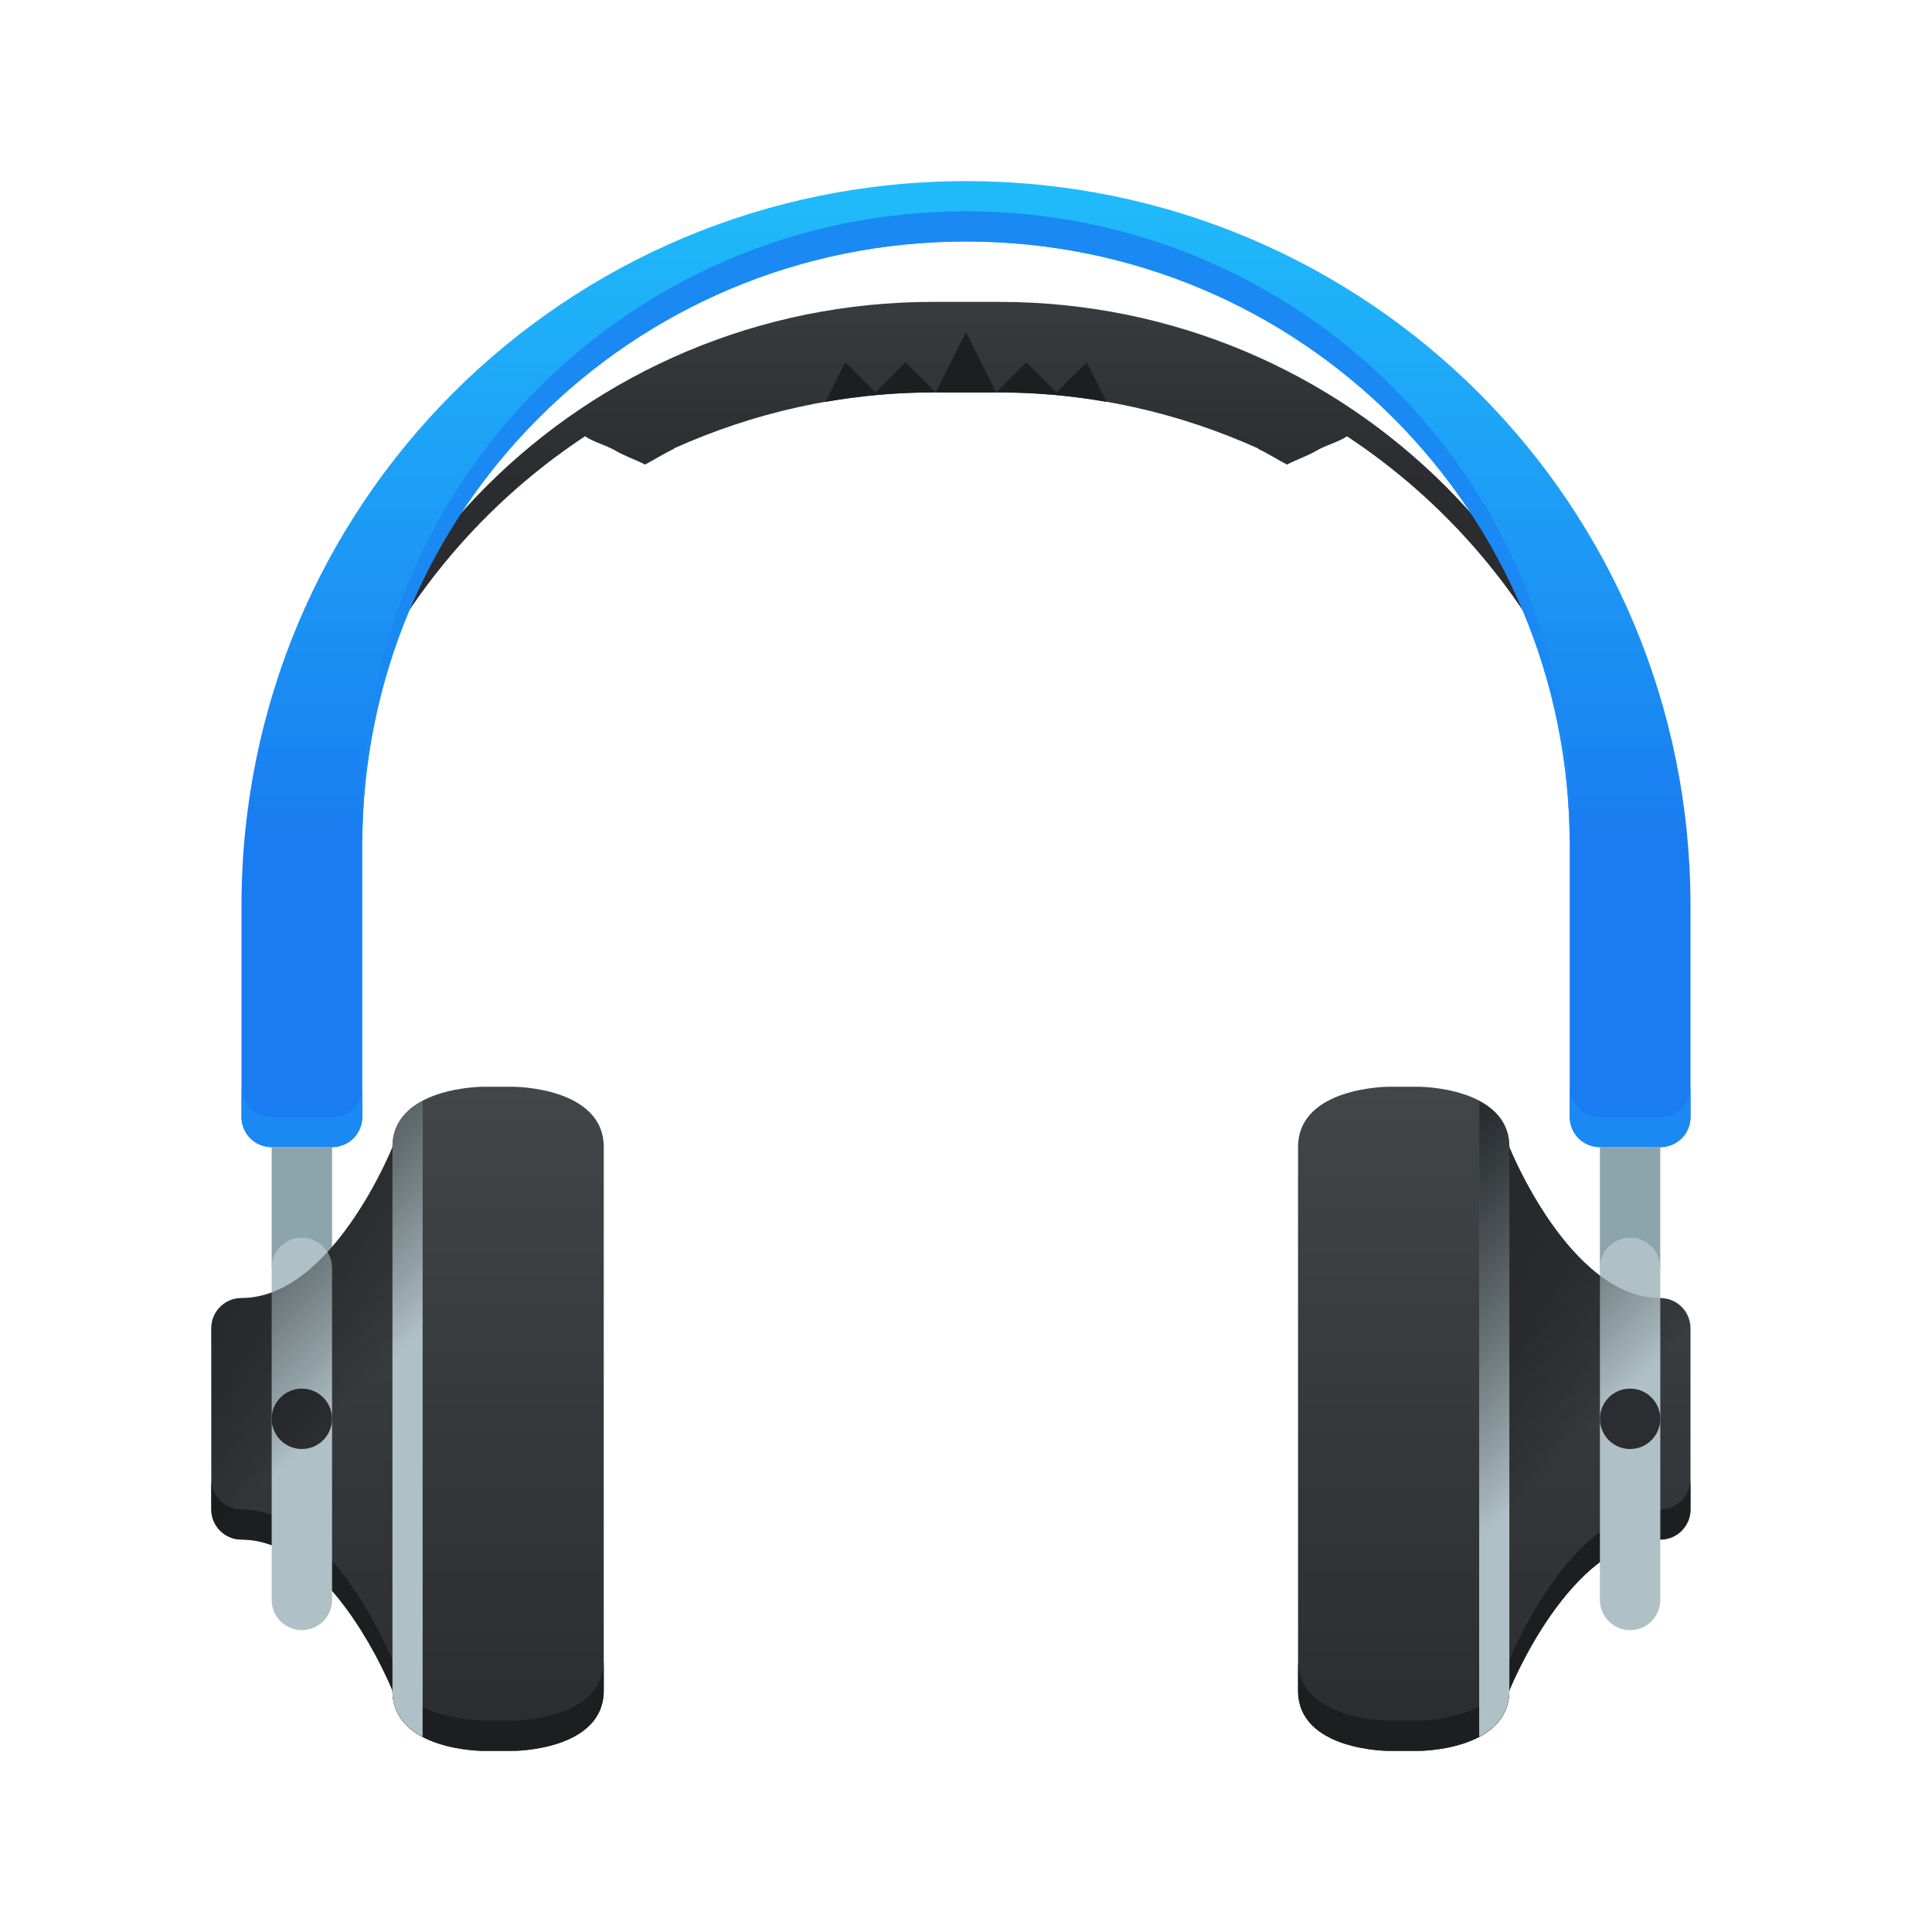
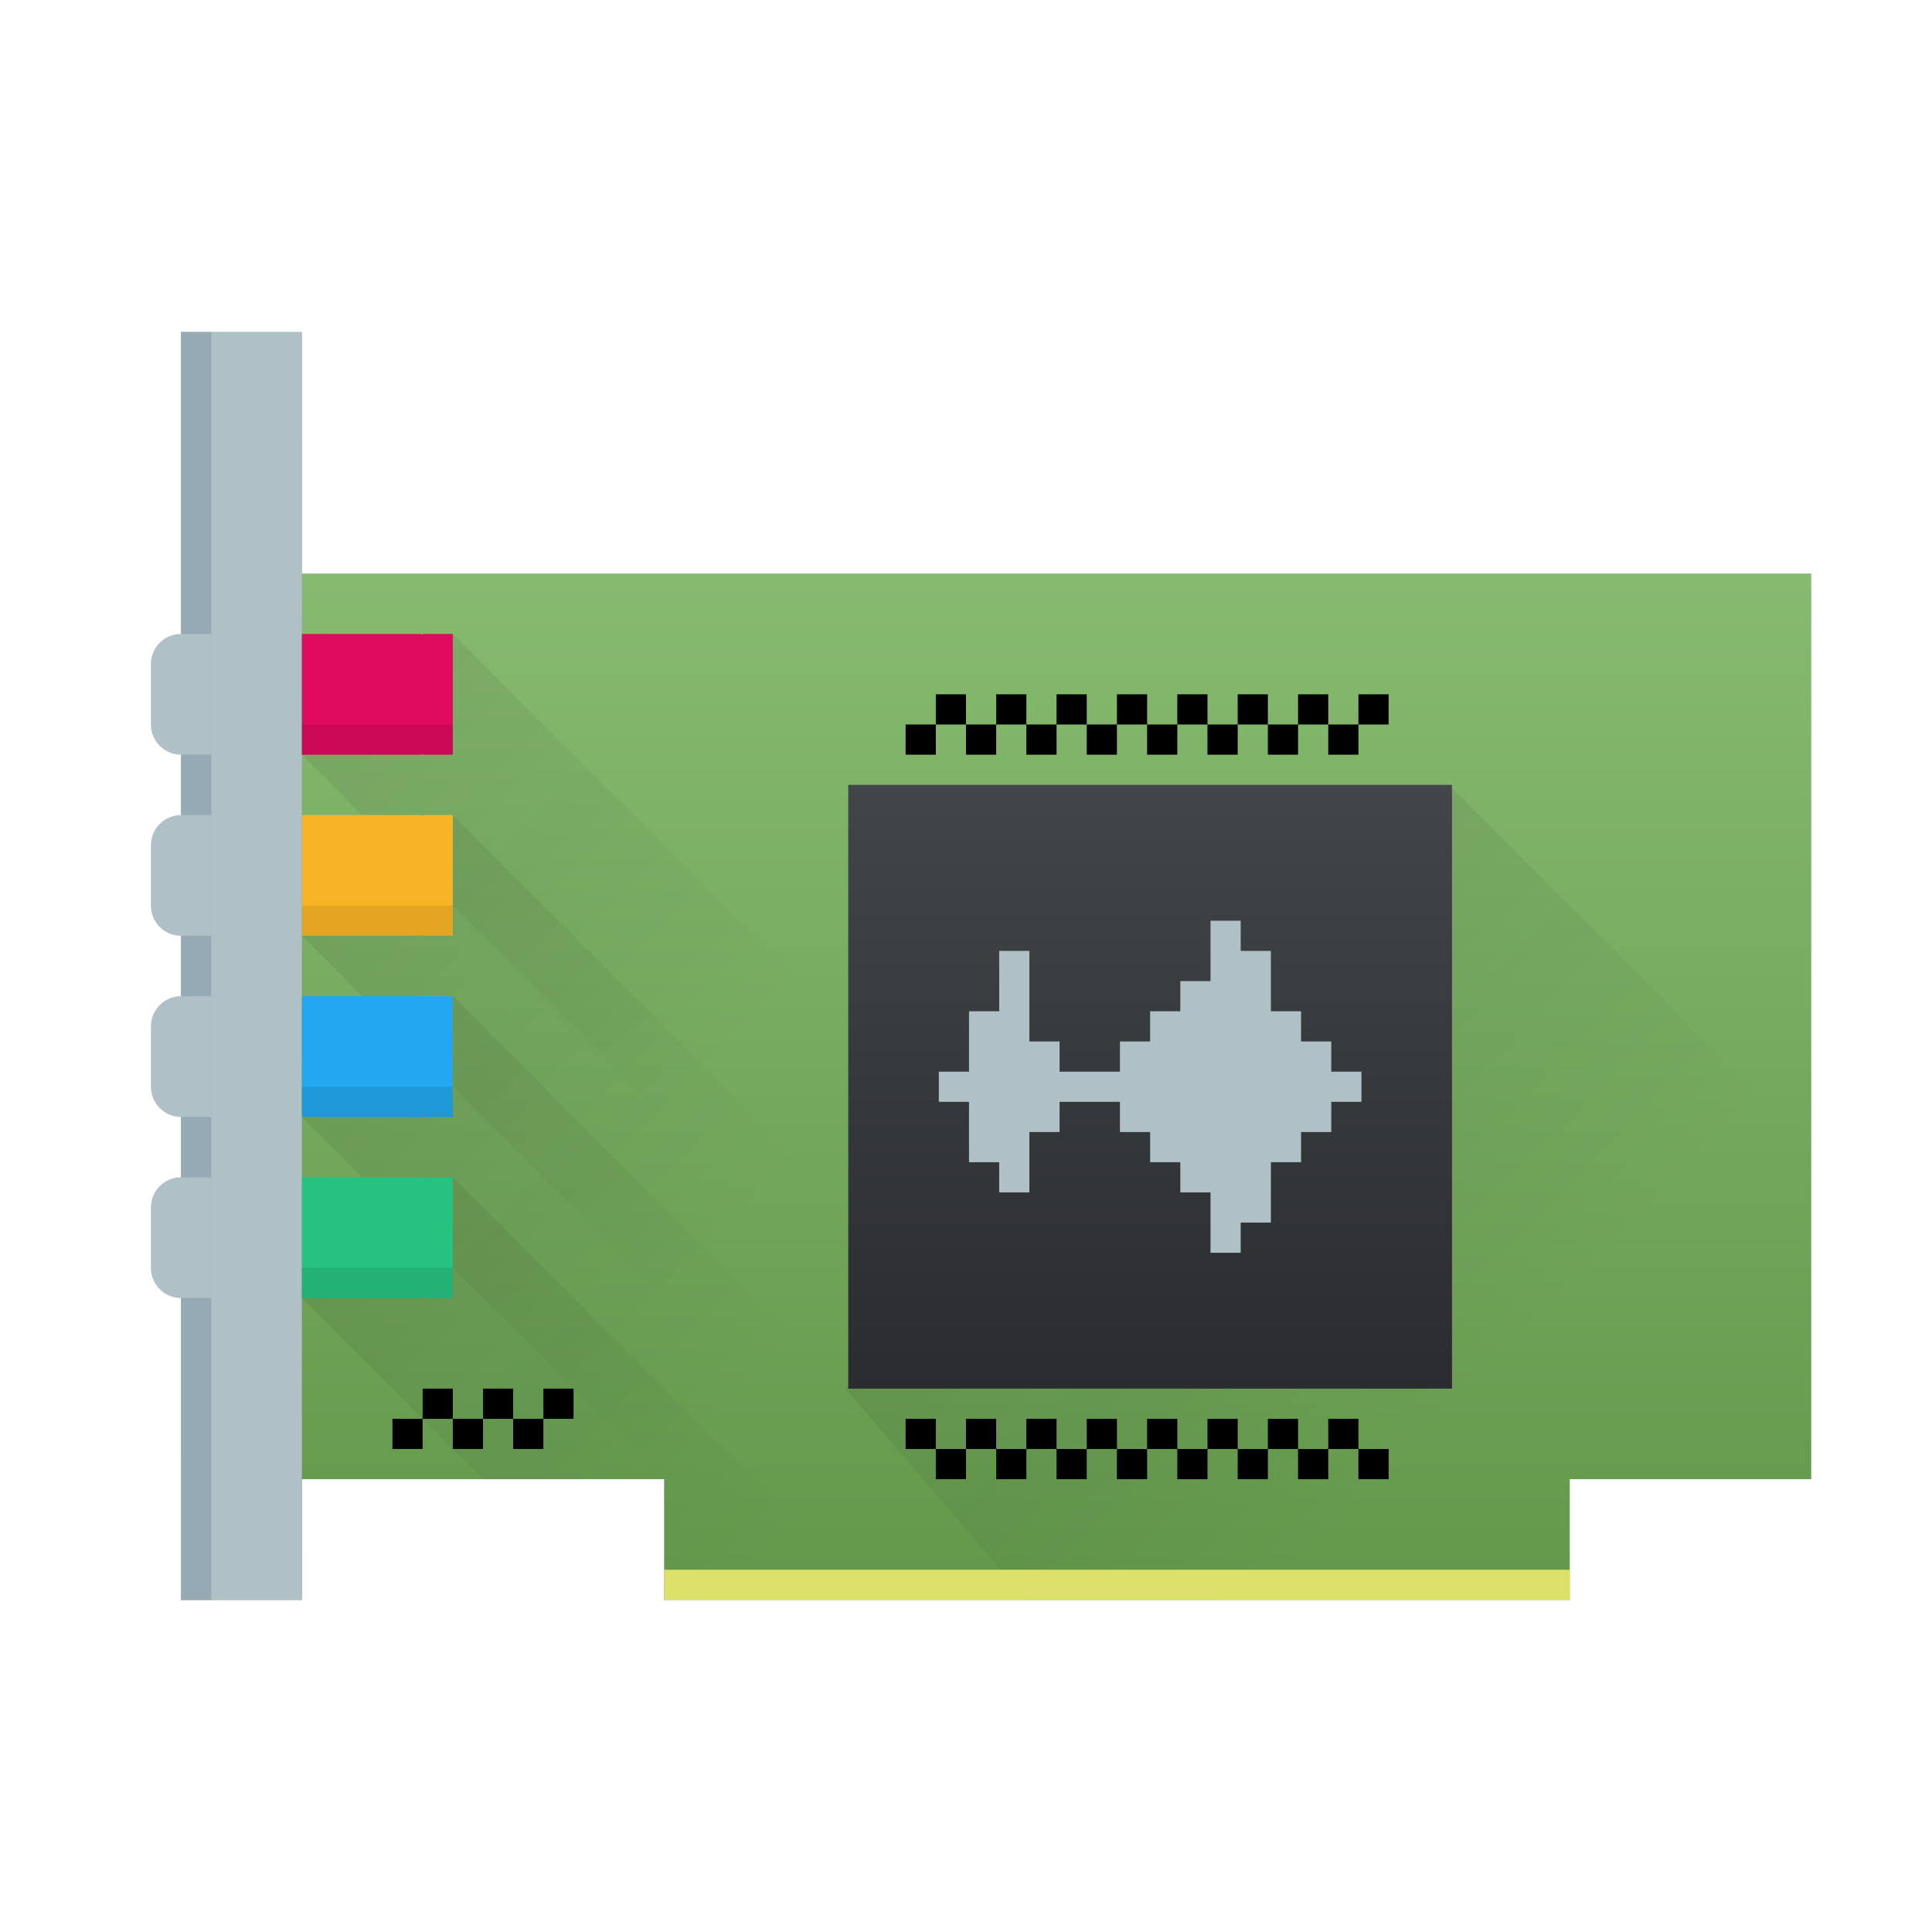
<svg xmlns="http://www.w3.org/2000/svg" xmlns:xlink="http://www.w3.org/1999/xlink" width="64" version="1.1" height="64">
  <defs id="defs5455">
+     <linearGradient id="linearGradient4251-0">
+       <stop style="stop-color:#63984b" id="stop4253-4" />
+       <stop offset="1" style="stop-color:#8fc278" id="stop4255-2" />
+     </linearGradient>
+     <linearGradient xlink:href="#linearGradient4251-0" id="linearGradient4232" y1="54" y2="12" x2="0" gradientUnits="userSpaceOnUse" gradientTransform="matrix(1 0 0 1 376.5714 490.798)" />
+     <linearGradient xlink:href="#linearGradient4159" id="linearGradient4384" y1="1043.362" y2="1012.362" x2="0" gradientUnits="userSpaceOnUse" gradientTransform="matrix(0.625 0 0 0.6451613 437.1715 -135.339)" />
    <linearGradient id="linearGradient4159">
      <stop style="stop-color:#2a2c2f" id="stop4161" />
      <stop offset="1" style="stop-color:#424649" id="stop4163" />
    </linearGradient>
-     <linearGradient xlink:href="#linearGradient4159" id="linearGradient4366" y1="58" y2="36" x2="0" gradientUnits="userSpaceOnUse" />
-     <linearGradient xlink:href="#linearGradient4159" id="linearGradient4370" y1="58" y2="36" gradientUnits="userSpaceOnUse" x2="0" gradientTransform="matrix(-1 0 0 1 439.5714 491.798)" />
-     <linearGradient xlink:href="#linearGradient4159" id="linearGradient4391" y1="16" y2="6" x2="0" gradientUnits="userSpaceOnUse" />
-     <linearGradient xlink:href="#linearGradient4143" id="linearGradient4399" y1="28" y2="6" x2="0" gradientUnits="userSpaceOnUse" gradientTransform="matrix(1 0 0 1 376.5714 491.798)" />
-     <linearGradient id="linearGradient4143">
-       <stop style="stop-color:#197cf1" id="stop4145" />
-       <stop offset="1" style="stop-color:#20bcfa" id="stop4147" />
+     <linearGradient id="linearGradient4300">
+       <stop style="stop-color:#26c281" id="stop4302" />
+       <stop offset="1" style="stop-color:#3fc380" id="stop4304" />
    </linearGradient>
-     <linearGradient xlink:href="#linearGradient4227" id="linearGradient4821" y1="37" x1="49" y2="44" x2="56" gradientUnits="userSpaceOnUse" gradientTransform="matrix(1 0 0 1 376.5714 491.798)" />
+     <linearGradient id="linearGradient4300-2">
+       <stop style="stop-color:#22a7f0" id="stop4302-4" />
+       <stop offset="1" style="stop-color:#19b5fe" id="stop4304-7" />
+     </linearGradient>
    <linearGradient id="linearGradient4300-2-3">
      <stop style="stop-color:#f9b425" id="stop4302-4-0" />
      <stop offset="1" style="stop-color:#f9bf3b" id="stop4304-1" />
    </linearGradient>
+     <linearGradient id="linearGradient4300-7">
+       <stop style="stop-color:#e00a5e" id="stop4302-8" />
+       <stop offset="1" style="stop-color:#f62870" id="stop4304-6" />
+     </linearGradient>
+     <linearGradient xlink:href="#linearGradient4300-7" id="linearGradient4746" y1="523.798" y2="516.798" x2="0" gradientUnits="userSpaceOnUse" gradientTransform="matrix(1 0 0 1 -376.5722 -498.798)" />
+     <linearGradient xlink:href="#linearGradient4300-2-3" id="linearGradient4818" y1="523.798" y2="516.798" gradientUnits="userSpaceOnUse" x2="0" gradientTransform="matrix(1 0 0 1 -376.5722 -492.798)" />
+     <linearGradient xlink:href="#linearGradient4300-2" id="linearGradient4824" y1="523.798" y2="516.798" gradientUnits="userSpaceOnUse" x2="0" gradientTransform="matrix(1 0 0 1 -376.5722 -486.798)" />
+     <linearGradient xlink:href="#linearGradient4300" id="linearGradient4830" y1="523.798" y2="516.798" gradientUnits="userSpaceOnUse" x2="0" gradientTransform="matrix(1 0 0 1 -376.5722 -480.798)" />
    <linearGradient id="linearGradient4227">
      <stop style="stop-color:#292c2f" id="stop4229" />
      <stop offset="1" style="stop-opacity:0" id="stop4231" />
    </linearGradient>
-     <linearGradient xlink:href="#linearGradient4227" id="linearGradient4950" y1="37" x1="56" y2="44" gradientUnits="userSpaceOnUse" x2="49" gradientTransform="matrix(-1 0 0 1 439.5714 491.798)" />
+     <linearGradient xlink:href="#linearGradient4227" id="linearGradient4864" y1="20" x1="20" y2="48" x2="48" gradientUnits="userSpaceOnUse" gradientTransform="matrix(1 0 0 1 376.5714 490.798)" />
+     <linearGradient xlink:href="#linearGradient4227" id="linearGradient4922" y1="6" x1="-6" y2="36" x2="24" gradientUnits="userSpaceOnUse" gradientTransform="matrix(1 0 0 1 376.5714 490.798)" />
+     <linearGradient xlink:href="#linearGradient4227" id="linearGradient4932" y1="6" x1="-6" y2="36" gradientUnits="userSpaceOnUse" x2="24" gradientTransform="matrix(1 0 0 1 376.5714 496.798)" />
+     <linearGradient xlink:href="#linearGradient4227" id="linearGradient4936" y1="6" x1="-6" y2="36" gradientUnits="userSpaceOnUse" x2="24" gradientTransform="matrix(1 0 0 1 376.5714 502.798)" />
+     <linearGradient xlink:href="#linearGradient4227" id="linearGradient4940" y1="6" x1="-6" y2="36" gradientUnits="userSpaceOnUse" x2="24" gradientTransform="matrix(1 0 0 1 376.5714 508.798)" />
  </defs>
  <g id="layer1" transform="matrix(1 0 0 1 -376.5714 -491.798)">
-     <path style="fill:url(#linearGradient4391)" id="path4382" d="M 30.908 10 C 19.325 10 10 19.325 10 30.908 L 10 31.908 C 10 24.594 13.723 18.187 19.379 14.453 C 19.684 14.655 20.062 14.738 20.379 14.924 C 20.692 15.108 21.044 15.221 21.367 15.389 C 21.692 15.222 21.994 15.019 22.328 14.869 C 22.322 14.866 22.315 14.864 22.309 14.861 C 24.932 13.679 27.834 13 30.908 13 L 33.092 13 C 36.166 13 39.068 13.679 41.691 14.861 C 41.685 14.864 41.678 14.866 41.672 14.869 C 42.006 15.019 42.308 15.222 42.633 15.389 C 42.956 15.221 43.308 15.108 43.621 14.924 C 43.938 14.738 44.316 14.655 44.621 14.453 C 50.277 18.187 54 24.594 54 31.908 L 54 30.908 C 54 19.325 44.675 10 33.092 10 L 30.908 10 z " transform="matrix(1 0 0 1 376.5714 491.798)" />
-     <path style="fill:url(#linearGradient4399)" id="path4954" d="m 408.571,497.798 c -13.296,0 -24,10.704 -24,24 l 0,6 0,1 c 0,0.554 0.446,1 1,1 l 2,0 c 0.554,0 1,-0.446 1,-1 l 0,-1 0,-8 c 0,-11.08 8.92,-20 20,-20 11.08,0 20,8.92 20,20 l 0,8 0,1 c 0,0.554 0.446,1 1,1 l 2,0 c 0.554,0 1,-0.446 1,-1 l 0,-1 0,-6 c 0,-13.296 -10.704,-24 -24,-24 z" />
-     <path style="fill:#1a89f3" id="rect4233" d="M 32 7 C 20.92 7 12 15.92 12 27 L 12 28 C 12 16.92 20.92 8 32 8 C 43.08 8 52 16.92 52 28 L 52 27 C 52 15.92 43.08 7 32 7 z M 8 36 L 8 37 C 8 37.554 8.446 38 9 38 L 11 38 C 11.554 38 12 37.554 12 37 L 12 36 C 12 36.554 11.554 37 11 37 L 9 37 C 8.446 37 8 36.554 8 36 z M 52 36 L 52 37 C 52 37.554 52.446 38 53 38 L 55 38 C 55.554 38 56 37.554 56 37 L 56 36 C 56 36.554 55.554 37 55 37 L 53 37 C 52.446 37 52 36.554 52 36 z " transform="matrix(1 0 0 1 376.5714 491.798)" />
-     <path style="fill:url(#linearGradient4370)" id="path4368" d="m 423.571,527.798 c 0,0 3,0 3,2 0,0 2,5 5,5 0.554,0 1,0.446 1,1 l 0,6 c 0,0.554 -0.446,1 -1,1 -3,0 -5,5 -5,5 0,2 -3,2 -3,2 l -1,0 c 0,0 -3,0 -3,-2 l 0,-18 c 0,-2 3,-2 3,-2 l 1,0 z" />
-     <path style="fill:#1c1e20" id="path4795" d="m 432.571,540.798 0,1 c 0,0.554 -0.446,1 -1,1 -3,0 -5,5 -5,5 0,2 -3,2 -3,2 l -1,0 c 0,0 -3,0 -3,-2 l 0,-1 c 0,2 3,2 3,2 l 1,0 c 0,0 3,0 3,-2 0,0 2,-5 5,-5 0.554,0 1,-0.446 1,-1 z" />
-     <rect width="2" x="385.571" y="529.798" rx="0" height="4" style="fill:#8ca5ad" id="rect4227" />
-     <path style="fill:url(#linearGradient4366)" id="rect4215" d="M 16 36 C 16 36 13 36 13 38 C 13 38 11 43 8 43 C 7.446 43 7 43.446 7 44 L 7 50 C 7 50.554 7.446 51 8 51 C 11 51 13 56 13 56 C 13 58 16 58 16 58 L 17 58 C 17 58 20 58 20 56 L 20 38 C 20 36 17 36 17 36 L 16 36 z " transform="matrix(1 0 0 1 376.5714 491.798)" />
-     <path style="fill:#1c1e20" id="path4790" d="m 383.571,540.798 0,1 c 0,0.554 0.446,1 1,1 3,0 5,5 5,5 0,2 3,2 3,2 l 1,0 c 0,0 3,0 3,-2 l 0,-1 c 0,2 -3,2 -3,2 l -1,0 c 0,0 -3,0 -3,-2 0,0 -2,-5 -5,-5 -0.554,0 -1,-0.446 -1,-1 z" />
-     <rect width="2" x="385.571" y="532.798" rx="1" height="13" style="fill:#afc0c6" id="rect4223" />
-     <circle cx="386.571" cy="538.798" style="fill:#2b2d30" id="path4225" r="1" />
-     <rect width="2" x="-431.571" y="529.798" rx="0" height="4" style="fill:#8ca5ad" id="rect4237" transform="matrix(-1 0 0 1 0 0)" />
-     <rect width="2" x="-431.571" y="532.798" rx="1" height="13" style="fill:#afc0c6" id="rect4250" transform="matrix(-1 0 0 1 0 0)" />
-     <circle cx="-430.571" cy="538.798" style="fill:#2b2d30" r="1" id="circle4252" transform="matrix(-1 0 0 1 0 0)" />
-     <path style="fill:#afc0c6" id="rect4591" d="M 13.994 36.469 C 13.447 36.76 13 37.23 13 38 L 13 56 C 13 56.77 13.447 57.24 13.994 57.531 C 13.995 57.52 14 57.511 14 57.5 L 14 36.5 C 14 36.489 13.995 36.48 13.994 36.469 z " transform="matrix(1 0 0 1 376.5714 491.798)" />
-     <path style="fill:#afc0c6" id="path4603" d="m 425.577,528.267 c 0.547,0.291 0.994,0.761 0.994,1.531 l 0,18 c 0,0.77 -0.447,1.24 -0.994,1.531 -7e-4,-0.011 -0.006,-0.02 -0.006,-0.031 l 0,-21 c 0,-0.011 0.005,-0.02 0.006,-0.031 z" />
-     <path style="fill:#1c1e20;fill-rule:evenodd" id="path4797" d="M 32 11 L 31 13 L 32 13 L 33 13 L 32 11 z M 33 13 L 33.092 13 C 34.309 13 35.499 13.11 36.656 13.312 L 36 12 L 35 13 L 34 12 L 33 13 z M 31 13 L 30 12 L 29 13 L 28 12 L 27.344 13.312 C 28.501 13.11 29.691 13 30.908 13 L 31 13 z " transform="matrix(1 0 0 1 376.5714 491.798)" />
-     <path style="fill:url(#linearGradient4821);fill-rule:evenodd" id="path4805" d="m 425.571,528.265 0,9.533 0,1 0,10.533 c 0.55,-0.291 1,-0.76 1,-1.533 0,0 2,-5 5,-5 0.554,0 1,-0.446 1,-1 l 0,-6 c 0,-0.554 -0.446,-1 -1,-1 -3,0 -5,-5 -5,-5 0,-0.773 -0.45,-1.242 -1,-1.533 z" />
-     <path style="fill:url(#linearGradient4950);fill-rule:evenodd" id="path4948" d="m 390.571,528.265 0,9.533 0,1 0,10.533 c -0.55,-0.291 -1,-0.76 -1,-1.533 0,0 -2,-5 -5,-5 -0.554,0 -1,-0.446 -1,-1 l 0,-6 c 0,-0.554 0.446,-1 1,-1 3,0 5,-5 5,-5 0,-0.773 0.45,-1.242 1,-1.533 z" />
+     <path style="fill:url(#linearGradient4232)" id="rect4200" d="m 382.571,502.798 0,42 4,0 0,-4 12,0 0,4 30,0 0,-4 8,0 0,-30 -20,0 -30,0 0,-6 0,-2 z" />
+     <path style="fill:url(#linearGradient4940);opacity:0.2;fill-rule:evenodd" id="path4938" d="m 391.571,530.798 -5,4 6,6 6,0 0,4 7,0 -14,-14 z" />
+     <path style="fill:url(#linearGradient4936);opacity:0.2;fill-rule:evenodd" id="path4934" d="m 391.571,524.798 -5,4 12,12 4,4 9,0 -20,-20 z" />
+     <path style="fill:url(#linearGradient4932);opacity:0.2;fill-rule:evenodd" id="path4930" d="m 391.571,518.798 -5,4 22,22 9,0 -26,-26 z" />
+     <path style="fill:url(#linearGradient4922);opacity:0.2;fill-rule:evenodd" id="path4896" d="m 391.571,512.798 -5,4 28,28 9,0 -32,-32 z" />
+     <path style="fill:url(#linearGradient4864);opacity:0.2;fill-rule:evenodd" id="path4842" d="m 424.571,517.798 -20,20 6,7 18,0 0,-4 6,0 0,-13 -10,-10 z" />
+     <rect width="30" x="398.571" y="543.798" height="1" style="fill:#dce269" id="rect4234" />
+     <path style="color:#000000" id="path4303" d="m 406.571,538.798 0,1 1,0 0,-1 -1,0 z m 1,1 0,1 1,0 0,-1 -1,0 z m 1,0 1,0 0,-1 -1,0 0,1 z m 1,0 0,1 1,0 0,-1 -1,0 z m 1,0 1,0 0,-1 -1,0 0,1 z m 1,0 0,1 1,0 0,-1 -1,0 z m 1,0 1,0 0,-1 -1,0 0,1 z m 1,0 0,1 1,0 0,-1 -1,0 z m 1,0 1,0 0,-1 -1,0 0,1 z m 1,0 0,1 1,0 0,-1 -1,0 z m 1,0 1,0 0,-1 -1,0 0,1 z m 1,0 0,1 1,0 0,-1 -1,0 z m 1,0 1,0 0,-1 -1,0 0,1 z m 1,0 0,1 1,0 0,-1 -1,0 z m 1,0 1,0 0,-1 -1,0 0,1 z m 1,0 0,1 1,0 0,-1 -1,0 z" />
+     <path style="color:#000000" id="path4313" d="m 390.571,537.798 0,1 1,0 0,-1 -1,0 z m 1,1 0,1 1,0 0,-1 -1,0 z m 1,0 1,0 0,-1 -1,0 0,1 z m 1,0 0,1 1,0 0,-1 -1,0 z m 1,0 1,0 0,-1 -1,0 0,1 z m -4,0 -1,0 0,1 1,0 0,-1 z" />
+     <rect width="20" x="404.671" y="517.798" height="20" style="fill:url(#linearGradient4384);fill-rule:evenodd" id="rect4241" />
+     <rect width="4" x="382.571" y="502.798" height="42" style="fill:#afc0c6" id="rect4487" />
+     <rect width="1" x="382.571" y="502.798" height="42" style="fill:#96aab5" id="rect4489" />
+     <path style="color:#000000" id="path4497" d="m 422.571,514.798 0,1 -1,0 0,-1 1,0 z m -1,1 0,1 -1,0 0,-1 1,0 z m -1,0 -1,0 0,-1 1,0 0,1 z m -1,0 0,1 -1,0 0,-1 1,0 z m -1,0 -1,0 0,-1 1,0 0,1 z m -1,0 0,1 -1,0 0,-1 1,0 z m -1,0 -1,0 0,-1 1,0 0,1 z m -1,0 0,1 -1,0 0,-1 1,0 z m -1,0 -1,0 0,-1 1,0 0,1 z m -1,0 0,1 -1,0 0,-1 1,0 z m -1,0 -1,0 0,-1 1,0 0,1 z m -1,0 0,1 -1,0 0,-1 1,0 z m -1,0 -1,0 0,-1 1,0 0,1 z m -1,0 0,1 -1,0 0,-1 1,0 z m -1,0 -1,0 0,-1 1,0 0,1 z m -1,0 0,1 -1,0 0,-1 1,0 z" />
+     <path style="fill:#afc0c6" id="path4757" d="m 382.571,512.798 c -0.554,0 -1,0.446 -1,1 l 0,2 c 0,0.554 0.446,1 1,1 l 1,0 0,-4 z" />
+     <path style="fill:url(#linearGradient4746)" id="rect4738" d="m 386.571,512.798 0,4 3.9,0 c 0.035,0 0.065,-0.016 0.1,-0.019 l 0,0.019 1,0 0,-4 -1,0 0,0.019 c -0.035,-0.004 -0.064,-0.019 -0.1,-0.019 l -3.9,0 z" />
+     <path style="fill:#afc0c6" id="path4807" d="m 382.571,518.798 c -0.554,0 -1,0.446 -1,1 l 0,2 c 0,0.554 0.446,1 1,1 l 1,0 0,-4 z" />
+     <path style="fill:url(#linearGradient4818)" id="path4816" d="m 386.571,518.798 0,4 3.9,0 c 0.035,0 0.065,-0.016 0.1,-0.019 l 0,0.019 1,0 0,-4 -1,0 0,0.019 c -0.035,-0.004 -0.064,-0.019 -0.1,-0.019 l -3.9,0 z" />
+     <path style="fill:#afc0c6" id="path4820" d="m 382.571,524.798 c -0.554,0 -1,0.446 -1,1 l 0,2 c 0,0.554 0.446,1 1,1 l 1,0 0,-4 z" />
+     <path style="fill:url(#linearGradient4824)" id="path4822" d="m 386.571,524.798 0,4 3.9,0 c 0.035,0 0.065,-0.016 0.1,-0.019 l 0,0.019 1,0 0,-4 -1,0 0,0.019 c -0.035,-0.004 -0.064,-0.019 -0.1,-0.019 l -3.9,0 z" />
+     <path style="fill:#afc0c6" id="path4826" d="m 382.571,530.798 c -0.554,0 -1,0.446 -1,1 l 0,2 c 0,0.554 0.446,1 1,1 l 1,0 0,-4 z" />
+     <path style="fill:url(#linearGradient4830)" id="path4828" d="m 386.571,530.798 0,4 3.9,0 c 0.035,0 0.065,-0.016 0.1,-0.019 l 0,0.019 1,0 0,-4 -1,0 0,0.019 c -0.035,-0.004 -0.064,-0.019 -0.1,-0.019 l -3.9,0 z" />
+     <rect width="5" x="386.571" y="533.798" height="1" style="opacity:0.09" id="rect4832" />
+     <rect width="5" x="386.571" y="527.798" height="1" style="opacity:0.09" id="rect4834" />
+     <rect width="5" x="386.571" y="521.798" height="1" style="opacity:0.09" id="rect4836" />
+     <rect width="5" x="386.571" y="515.798" height="1" style="opacity:0.09" id="rect4838" />
+     <path style="fill:#afc0c6;stroke-linecap:round;stroke-width:2" id="rect4144" d="m 409.671,523.298 0,2 -1,0 0,2 -1,0 0,1 1,0 0,2 1,0 0,1 0,0 1,0 0,-2 1,0 0,0 0,-1 2,0 0,1 1,0 0,1 1,0 0,1 1,0 0,2 1,0 0,-1 1,0 0,-2 1,0 0,-1 1,0 0,-1 1,0 0,-1 -1,0 0,-1 -1,0 0,-1 -1,0 0,-2 -1,0 0,-1 -1,0 0,2 -1,0 0,1 -1,0 0,1 -1,0 0,1 -2,0 0,-1 0,0 -1,0 0,-3 0,0 z" />
  </g>
</svg>
